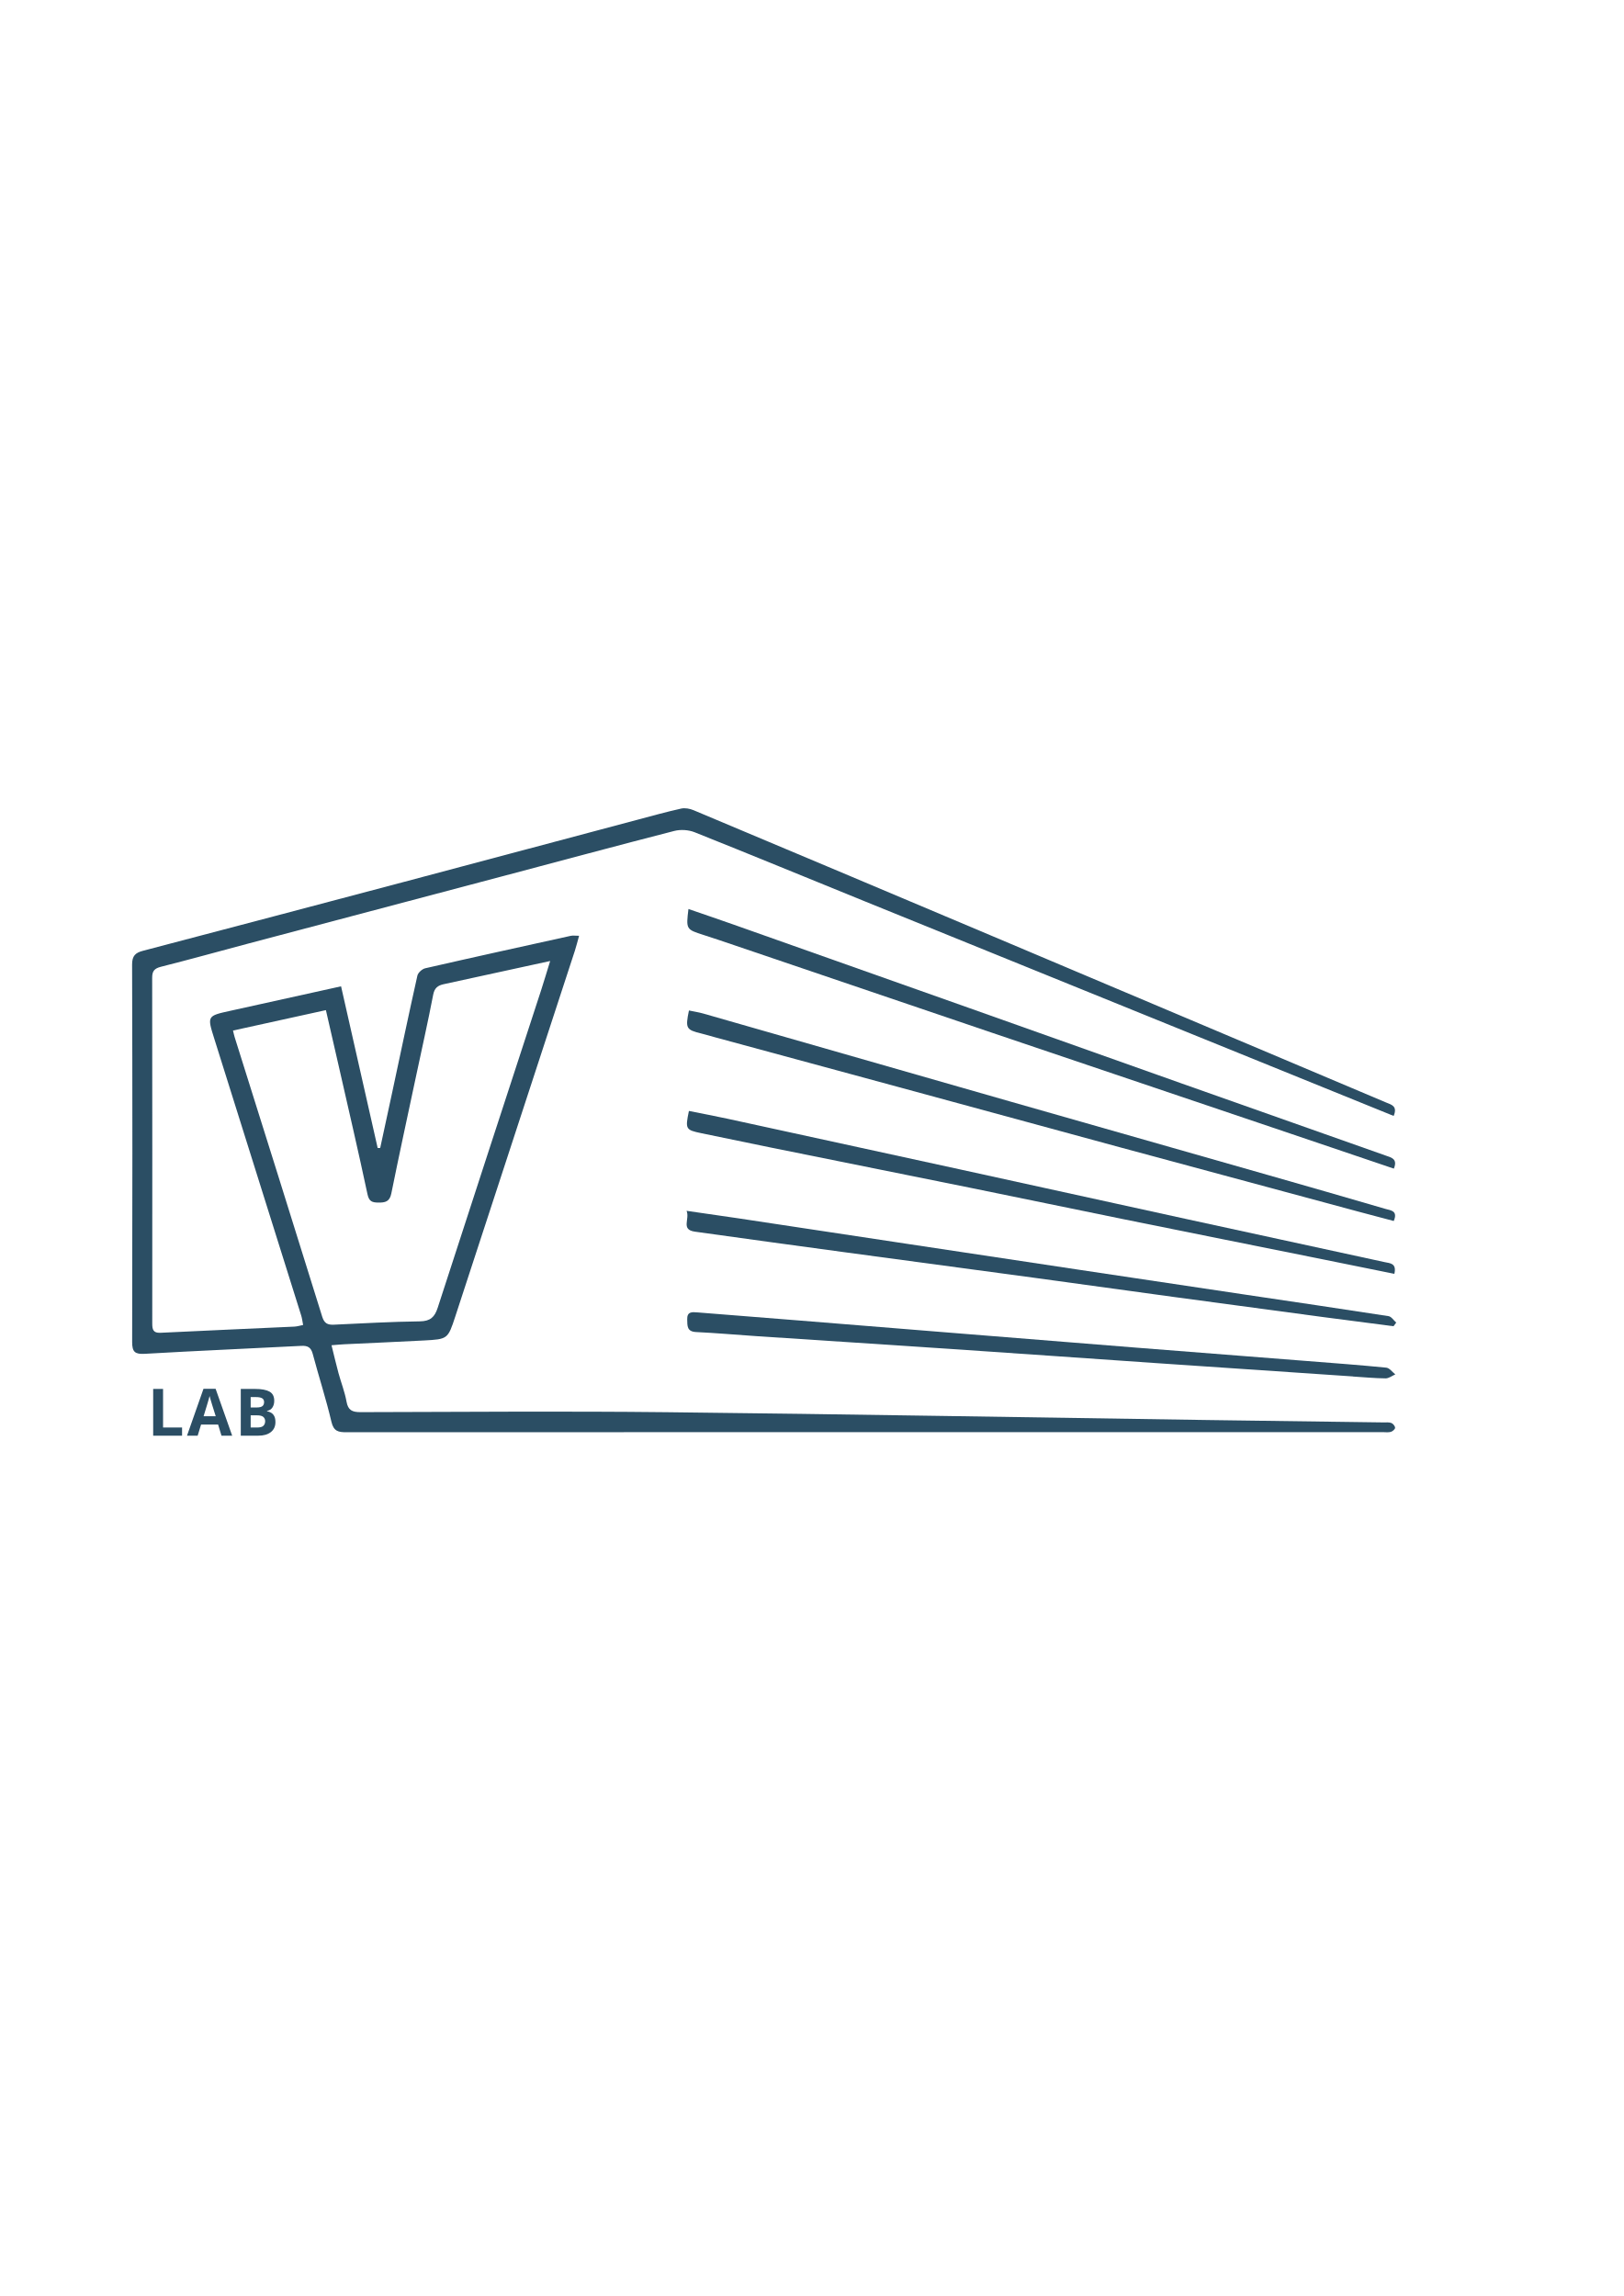
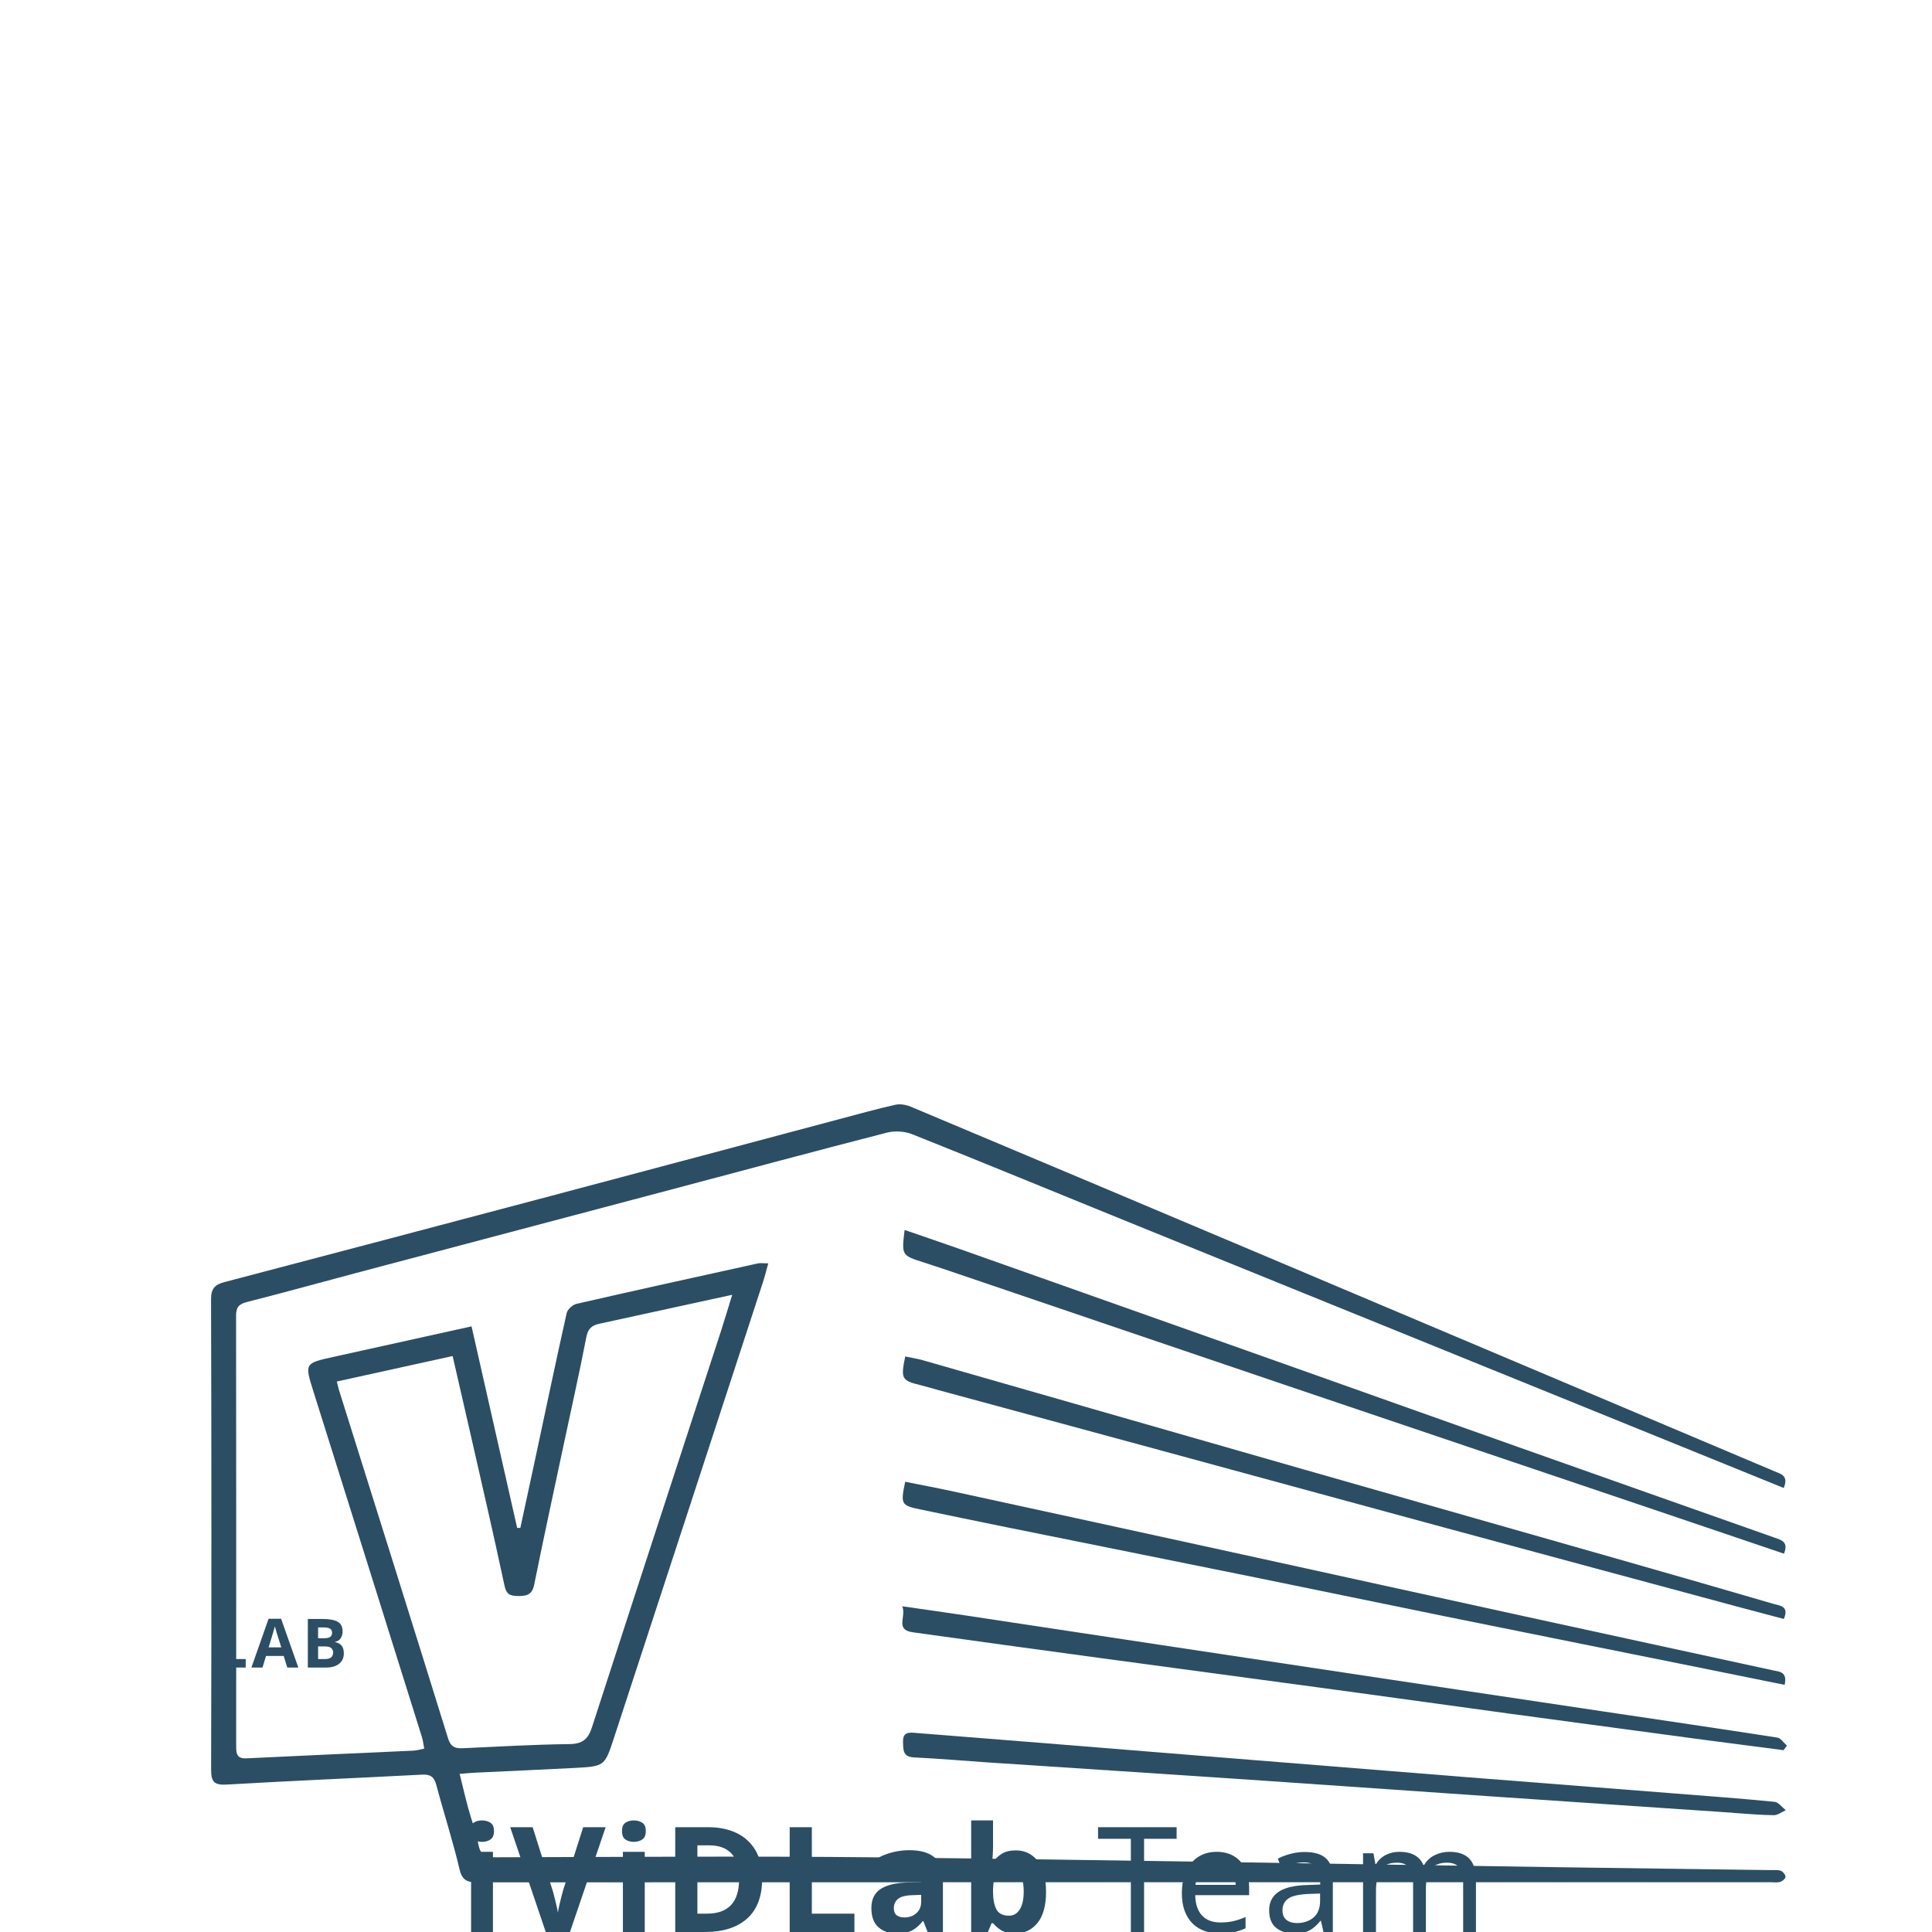
- <svg xmlns="http://www.w3.org/2000/svg" version="1.1" id="Layer_1" x="0px" y="0px" viewBox="0 0 595.28 841.89" style="enable-background:new 0 0 595.28 841.89;" xml:space="preserve">
+ <svg xmlns="http://www.w3.org/2000/svg" version="1.1" viewBox="0 0 500 500" width="100%" height="100%">
  <style type="text/css">
- 	.st-mono{fill:#2B4E64;}
- 	.st-text{fill:#2B4E64;font-family:'JetBrains Mono','Tahoma-Bold',sans-serif;font-size:24px;font-weight:800;letter-spacing:1px;}
+ 	.st-navy { fill: #2B4E64; }
+ 	.st-brand-title {
+ 		fill: #2B4E64;
+ 		font-family: 'Plus Jakarta Sans', 'Be Vietnam Pro', sans-serif;
+ 		font-size: 38px;
+ 		font-weight: 900;
+ 		letter-spacing: 1.5px;
+ 	}
+ 	.st-brand-team {
+ 		font-weight: 500;
+ 		fill: #2B4E64;
+ 		opacity: 0.85;
+ 	}
+ 	.st-lab-sub {
+ 		fill: #2B4E64;
+ 		font-family: 'JetBrains Mono', 'Tahoma-Bold', sans-serif;
+ 		font-size: 20px;
+ 		font-weight: 800;
+ 		letter-spacing: 1px;
+ 	}
</style>
-   <g transform="translate(0, 0)">
-     <g class="st-mono">
+   <g transform="translate(12, 25)">
+     <g class="st-navy" transform="scale(0.88)">
      <path d="M510.94,409.19c-8.58-3.48-16.88-6.85-25.18-10.22c-56.21-22.81-112.42-45.61-168.63-68.44    c-20.82-8.45-41.59-17.04-62.46-25.36c-2.23-0.89-5.16-1.08-7.48-0.48c-21.03,5.4-42,11.06-62.99,16.62    c-31.12,8.25-62.24,16.47-93.35,24.72c-10.61,2.82-21.19,5.77-31.84,8.46c-2.4,0.61-3.23,1.57-3.22,4.03    c0.06,42.25,0.05,84.51,0.03,126.76c0,2.17,0.29,3.56,3.04,3.42c16.35-0.81,32.71-1.5,49.07-2.26c0.96-0.04,1.91-0.35,3.2-0.6    c-0.26-1.3-0.37-2.4-0.69-3.42c-10.6-33.82-21.21-67.64-31.85-101.45c-2.67-8.48-2.73-8.45,5.98-10.36    c13.28-2.92,26.55-5.87,40.47-8.95c4.5,19.87,8.96,39.58,13.42,59.29c0.31-0.01,0.62-0.01,0.93-0.02    c1.49-6.91,2.99-13.81,4.47-20.72c3.03-14.16,5.99-28.33,9.16-42.46c0.24-1.08,1.73-2.44,2.86-2.7    c17.76-4.07,35.56-7.98,53.35-11.9c0.81-0.18,1.68-0.02,3.07-0.02c-0.56,2.01-0.99,3.76-1.54,5.47    c-14.61,44.72-29.21,89.44-43.85,134.14c-2.71,8.28-2.78,8.31-11.47,8.78c-9.73,0.52-19.47,0.92-29.21,1.39    c-1.35,0.06-2.69,0.21-4.69,0.36c0.9,3.62,1.67,6.94,2.56,10.23c0.95,3.49,2.31,6.9,2.94,10.44c0.57,3.2,2.12,3.86,5.11,3.86    c37.38-0.09,74.76-0.39,112.14,0.02c66.12,0.72,132.24,1.9,198.36,2.87c21.5,0.32,43,0.58,64.5,0.88c1,0.01,2.08-0.12,2.96,0.21    c0.62,0.24,1.36,1.17,1.35,1.77c-0.01,0.53-0.92,1.3-1.57,1.49c-0.93,0.26-1.98,0.09-2.98,0.09c-126.64,0-253.28-0.01-379.92,0.04    c-2.92,0-4.66-0.32-5.48-3.82c-1.96-8.37-4.64-16.57-6.85-24.89c-0.65-2.44-1.86-3.09-4.25-2.96c-19.1,1-38.2,1.8-57.29,2.91    c-3.64,0.21-4.68-0.66-4.67-4.35c0.11-46.13,0.12-92.26-0.02-138.38c-0.01-3.24,1.24-4.33,3.99-5.05    c31.98-8.4,63.96-16.84,95.93-25.32c28.35-7.52,56.69-15.1,85.03-22.64c5.43-1.44,10.84-2.96,16.32-4.18    c1.42-0.32,3.19,0.01,4.57,0.59c36.71,15.42,73.4,30.89,110.08,46.39c47.96,20.26,95.9,40.55,143.86,60.81    C510.12,405.08,512.45,405.55,510.94,409.19z M85.42,377.88c0.31,1.23,0.42,1.82,0.6,2.39c10.73,34.17,21.49,68.33,32.11,102.54    c0.78,2.51,2.04,3.02,4.31,2.92c10.49-0.49,20.98-1.09,31.47-1.22c3.85-0.05,5.45-1.55,6.56-4.99    c12.57-38.83,25.26-77.62,37.91-116.42c1.06-3.27,2.03-6.56,3.32-10.72c-4.45,0.97-8.04,1.75-11.63,2.53    c-9.15,1.99-18.29,3.99-27.44,5.98c-2.09,0.46-3.33,1.35-3.81,3.82c-1.96,10.17-4.25,20.28-6.4,30.42    c-3.01,14.16-6.09,28.31-8.96,42.51c-0.6,2.99-2.24,3.35-4.76,3.32c-2.28-0.03-3.41-0.4-3.98-3.1    c-3.35-15.75-7.02-31.43-10.58-47.14c-1.51-6.65-3.05-13.3-4.66-20.33C107.87,372.94,96.75,375.39,85.42,377.88z" />
      <path d="M511.01,428.51c-12.86-4.36-25.48-8.64-38.11-12.91c-36.41-12.31-72.83-24.59-109.23-36.92    c-31.45-10.65-62.88-21.36-94.32-32.04c-3.78-1.28-7.56-2.58-11.36-3.79c-6.46-2.06-6.5-2.08-5.59-9.54    c5.56,1.92,11.03,3.77,16.47,5.69c28.71,10.15,57.42,20.32,86.13,30.5c26.11,9.26,52.21,18.56,78.33,27.82    c24.94,8.84,49.89,17.64,74.84,26.45C510.15,424.47,512.47,424.96,511.01,428.51z" />
      <path d="M496.03,504.71c-24.06-1.63-48.11-3.25-72.17-4.89c-24.8-1.7-49.6-3.46-74.41-5.13c-24.06-1.62-48.12-3.17-72.18-4.76    c-7.35-0.49-14.7-1.15-22.06-1.5c-3.42-0.16-3.2-2.27-3.27-4.61c-0.09-2.98,1.85-2.74,3.78-2.59c12.58,0.99,25.15,1.99,37.73,3    c20.17,1.62,40.34,3.27,60.51,4.89c20.92,1.69,41.84,3.38,62.76,5.04c20.80,1.65,41.6,3.26,62.39,4.89    c9.71,0.76,19.43,1.48,29.13,2.44c1.17,0.12,2.21,1.61,3.3,2.47c-1.18,0.51-2.37,1.47-3.54,1.46c-3.99-0.04-7.98-0.43-11.97-0.68    C496.03,504.73,496.03,504.72,496.03,504.71z" />
      <path d="M510.97,447.71c-4.29-1.14-8.59-2.26-12.87-3.41c-29.03-7.83-58.07-15.64-87.09-23.5c-27.34-7.41-54.66-14.88-81.99-22.31    c-22.28-6.05-44.56-12.09-66.83-18.13c-1.68-0.46-3.35-0.97-5.05-1.39c-5.61-1.37-5.92-1.87-4.56-8.45    c1.77,0.38,3.58,0.64,5.32,1.14c37.43,10.72,74.85,21.48,112.29,32.19c31.66,9.06,63.34,18.06,95.01,27.1    c14.27,4.08,28.54,8.17,42.78,12.34C509.76,443.81,512.62,443.89,510.97,447.71z" />
      <path d="M511.2,467.09c-8.68-1.76-16.97-3.44-25.26-5.12c-24.71-4.98-49.42-9.92-74.12-14.93c-18.58-3.77-37.14-7.66-55.73-11.43    c-24.57-4.99-49.16-9.91-73.73-14.88c-8.44-1.71-16.86-3.47-25.29-5.22c-5.71-1.19-5.89-1.49-4.5-8.15    c4.81,0.97,9.65,1.87,14.46,2.92c28.28,6.14,56.56,12.31,84.83,18.49c27.67,6.05,55.32,12.16,82.99,18.2    c24.25,5.3,48.52,10.54,72.78,15.82C509.57,463.21,512.11,463.14,511.2,467.09z" />
      <path d="M510.89,486.3c-8.65-1.13-17.3-2.23-25.94-3.38c-18.2-2.43-36.39-4.88-54.58-7.35c-16.96-2.31-33.9-4.69-50.86-6.99    c-23.39-3.17-46.8-6.29-70.19-9.46c-18.19-2.47-36.38-4.95-54.57-7.5c-5.25-0.74-1.77-4.6-3.04-7.64    c6.77,0.98,12.78,1.82,18.77,2.72c20.75,3.13,41.49,6.28,62.24,9.41c21.12,3.19,42.23,6.38,63.35,9.55    c20.38,3.06,40.75,6.11,61.13,9.15c17.29,2.58,34.59,5.11,51.86,7.79c1.04,0.16,1.89,1.55,2.82,2.36    C511.56,485.42,511.23,485.86,510.89,486.3z" />
+       <text transform="matrix(1 0 0 1 48 462)" class="st-lab-sub">LAB</text>
    </g>
+     <text x="240" y="475" text-anchor="middle" class="st-brand-title">
+ 		iViDLab <tspan class="st-brand-team">Team</tspan>
+     </text>
  </g>
-   <text transform="matrix(1 0 0 1 54 526.4343)" class="st-text">LAB</text>
</svg>
